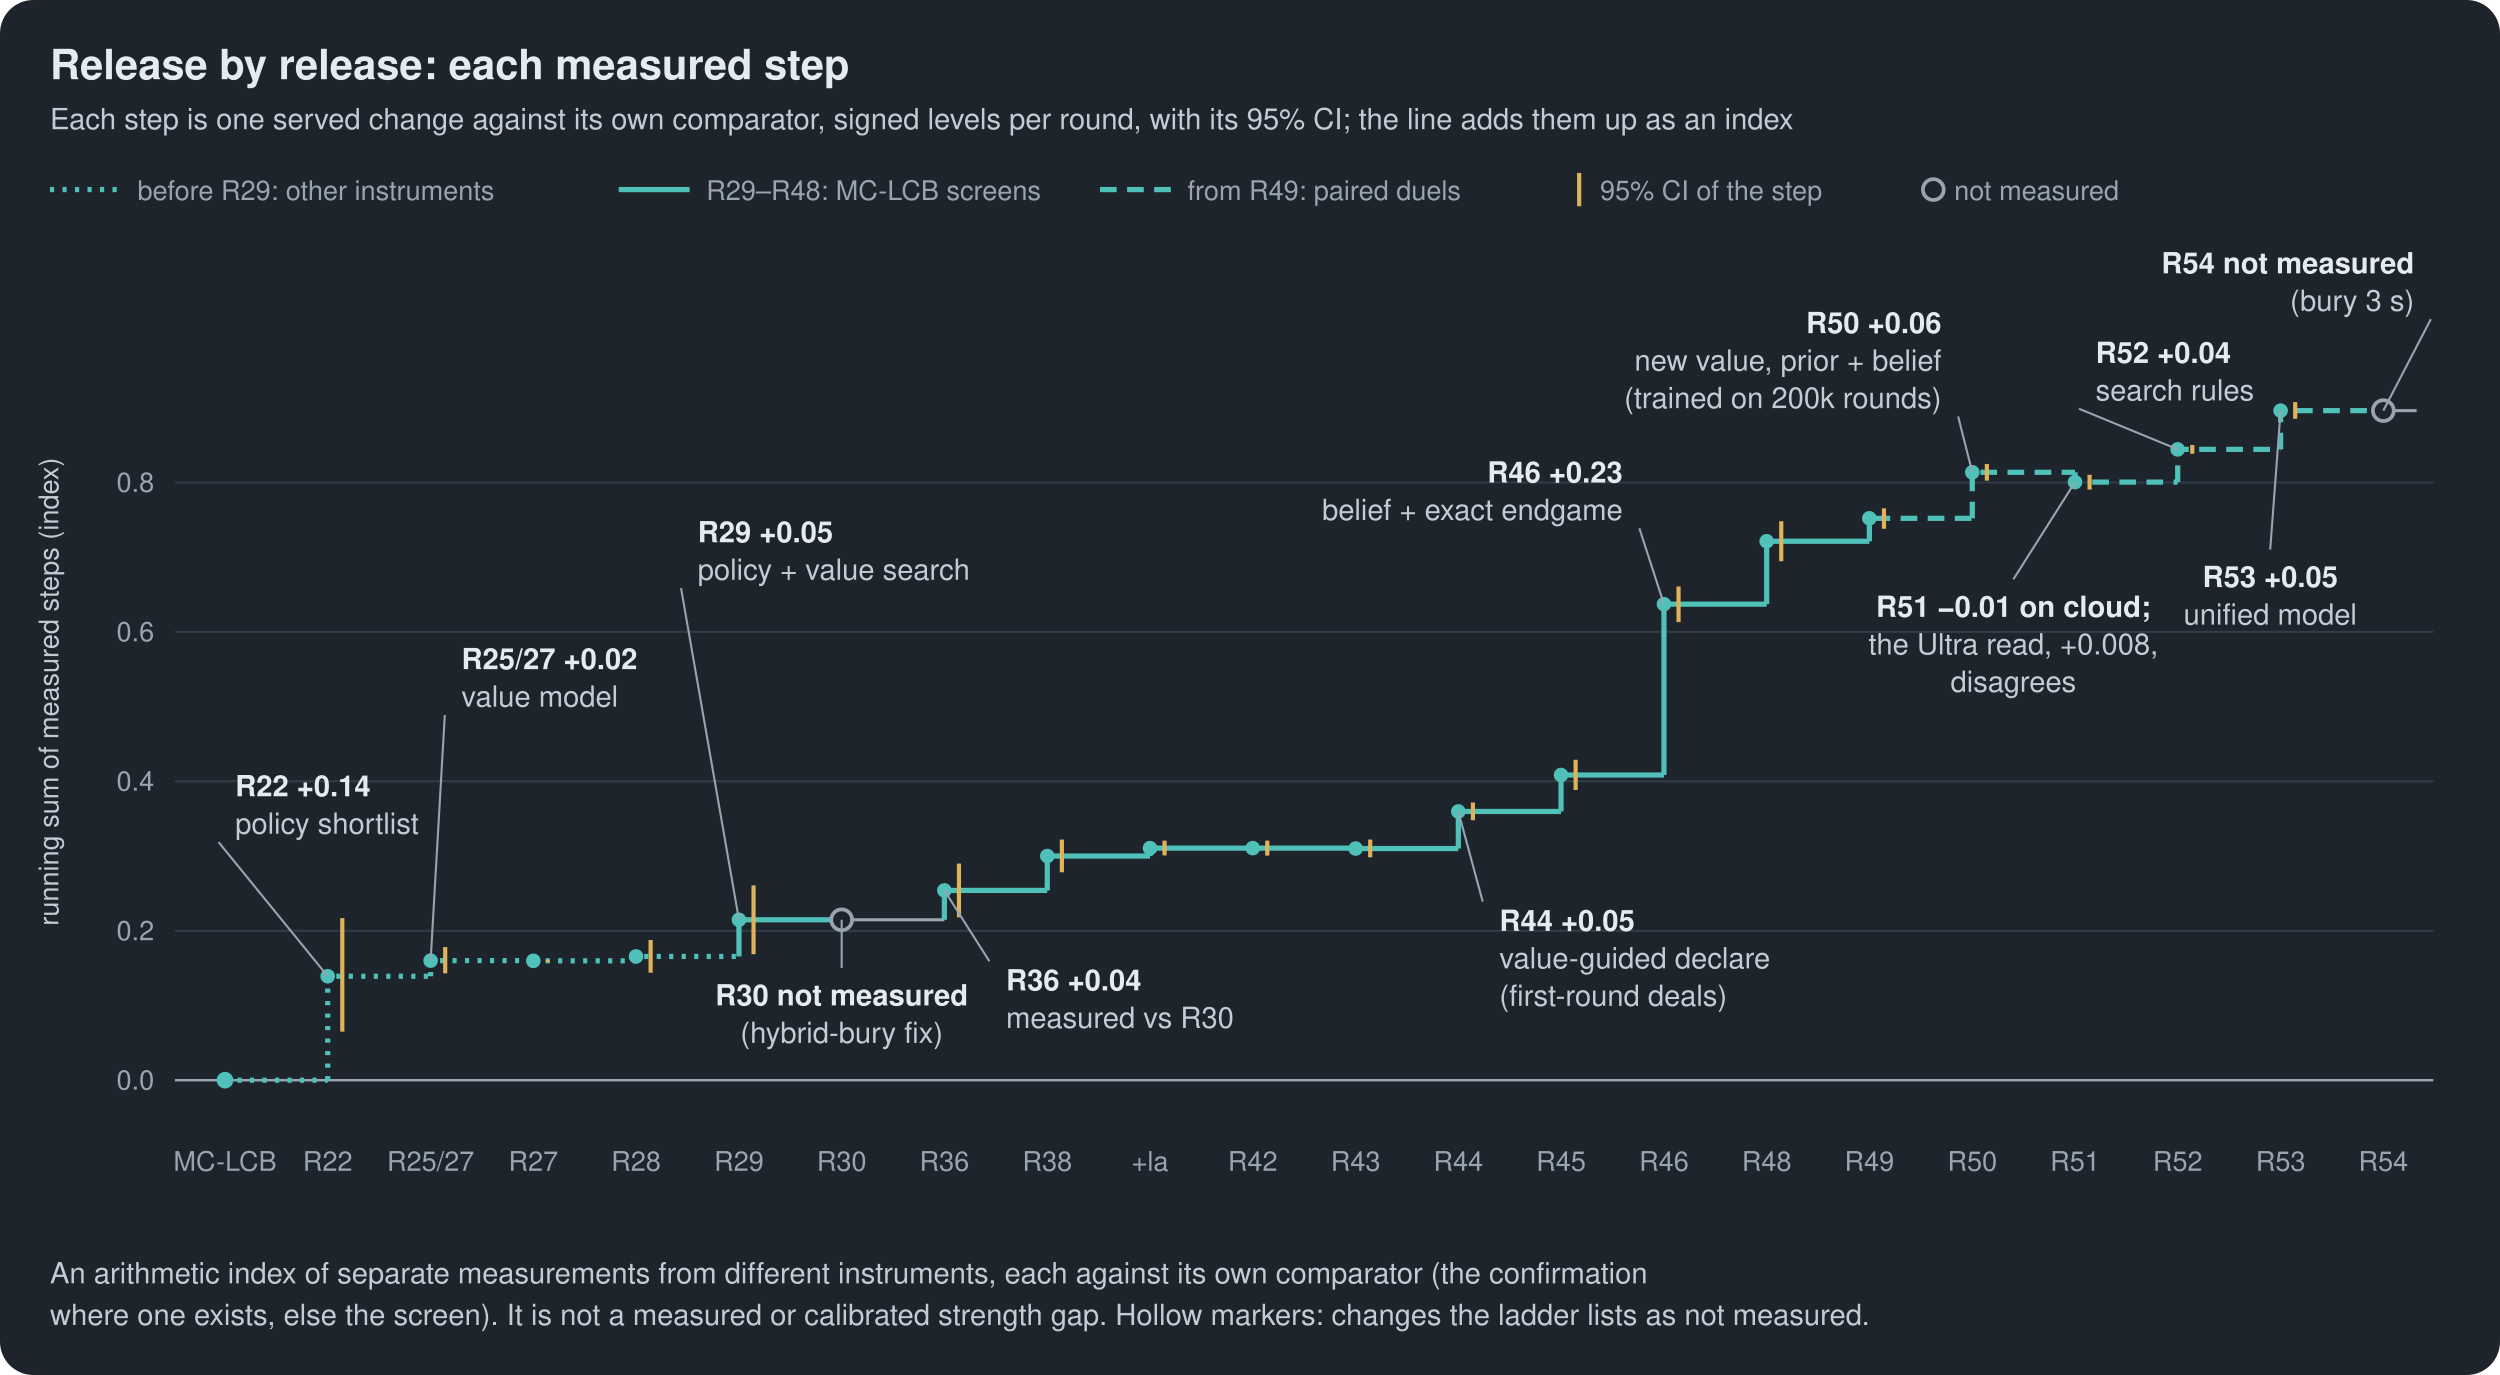
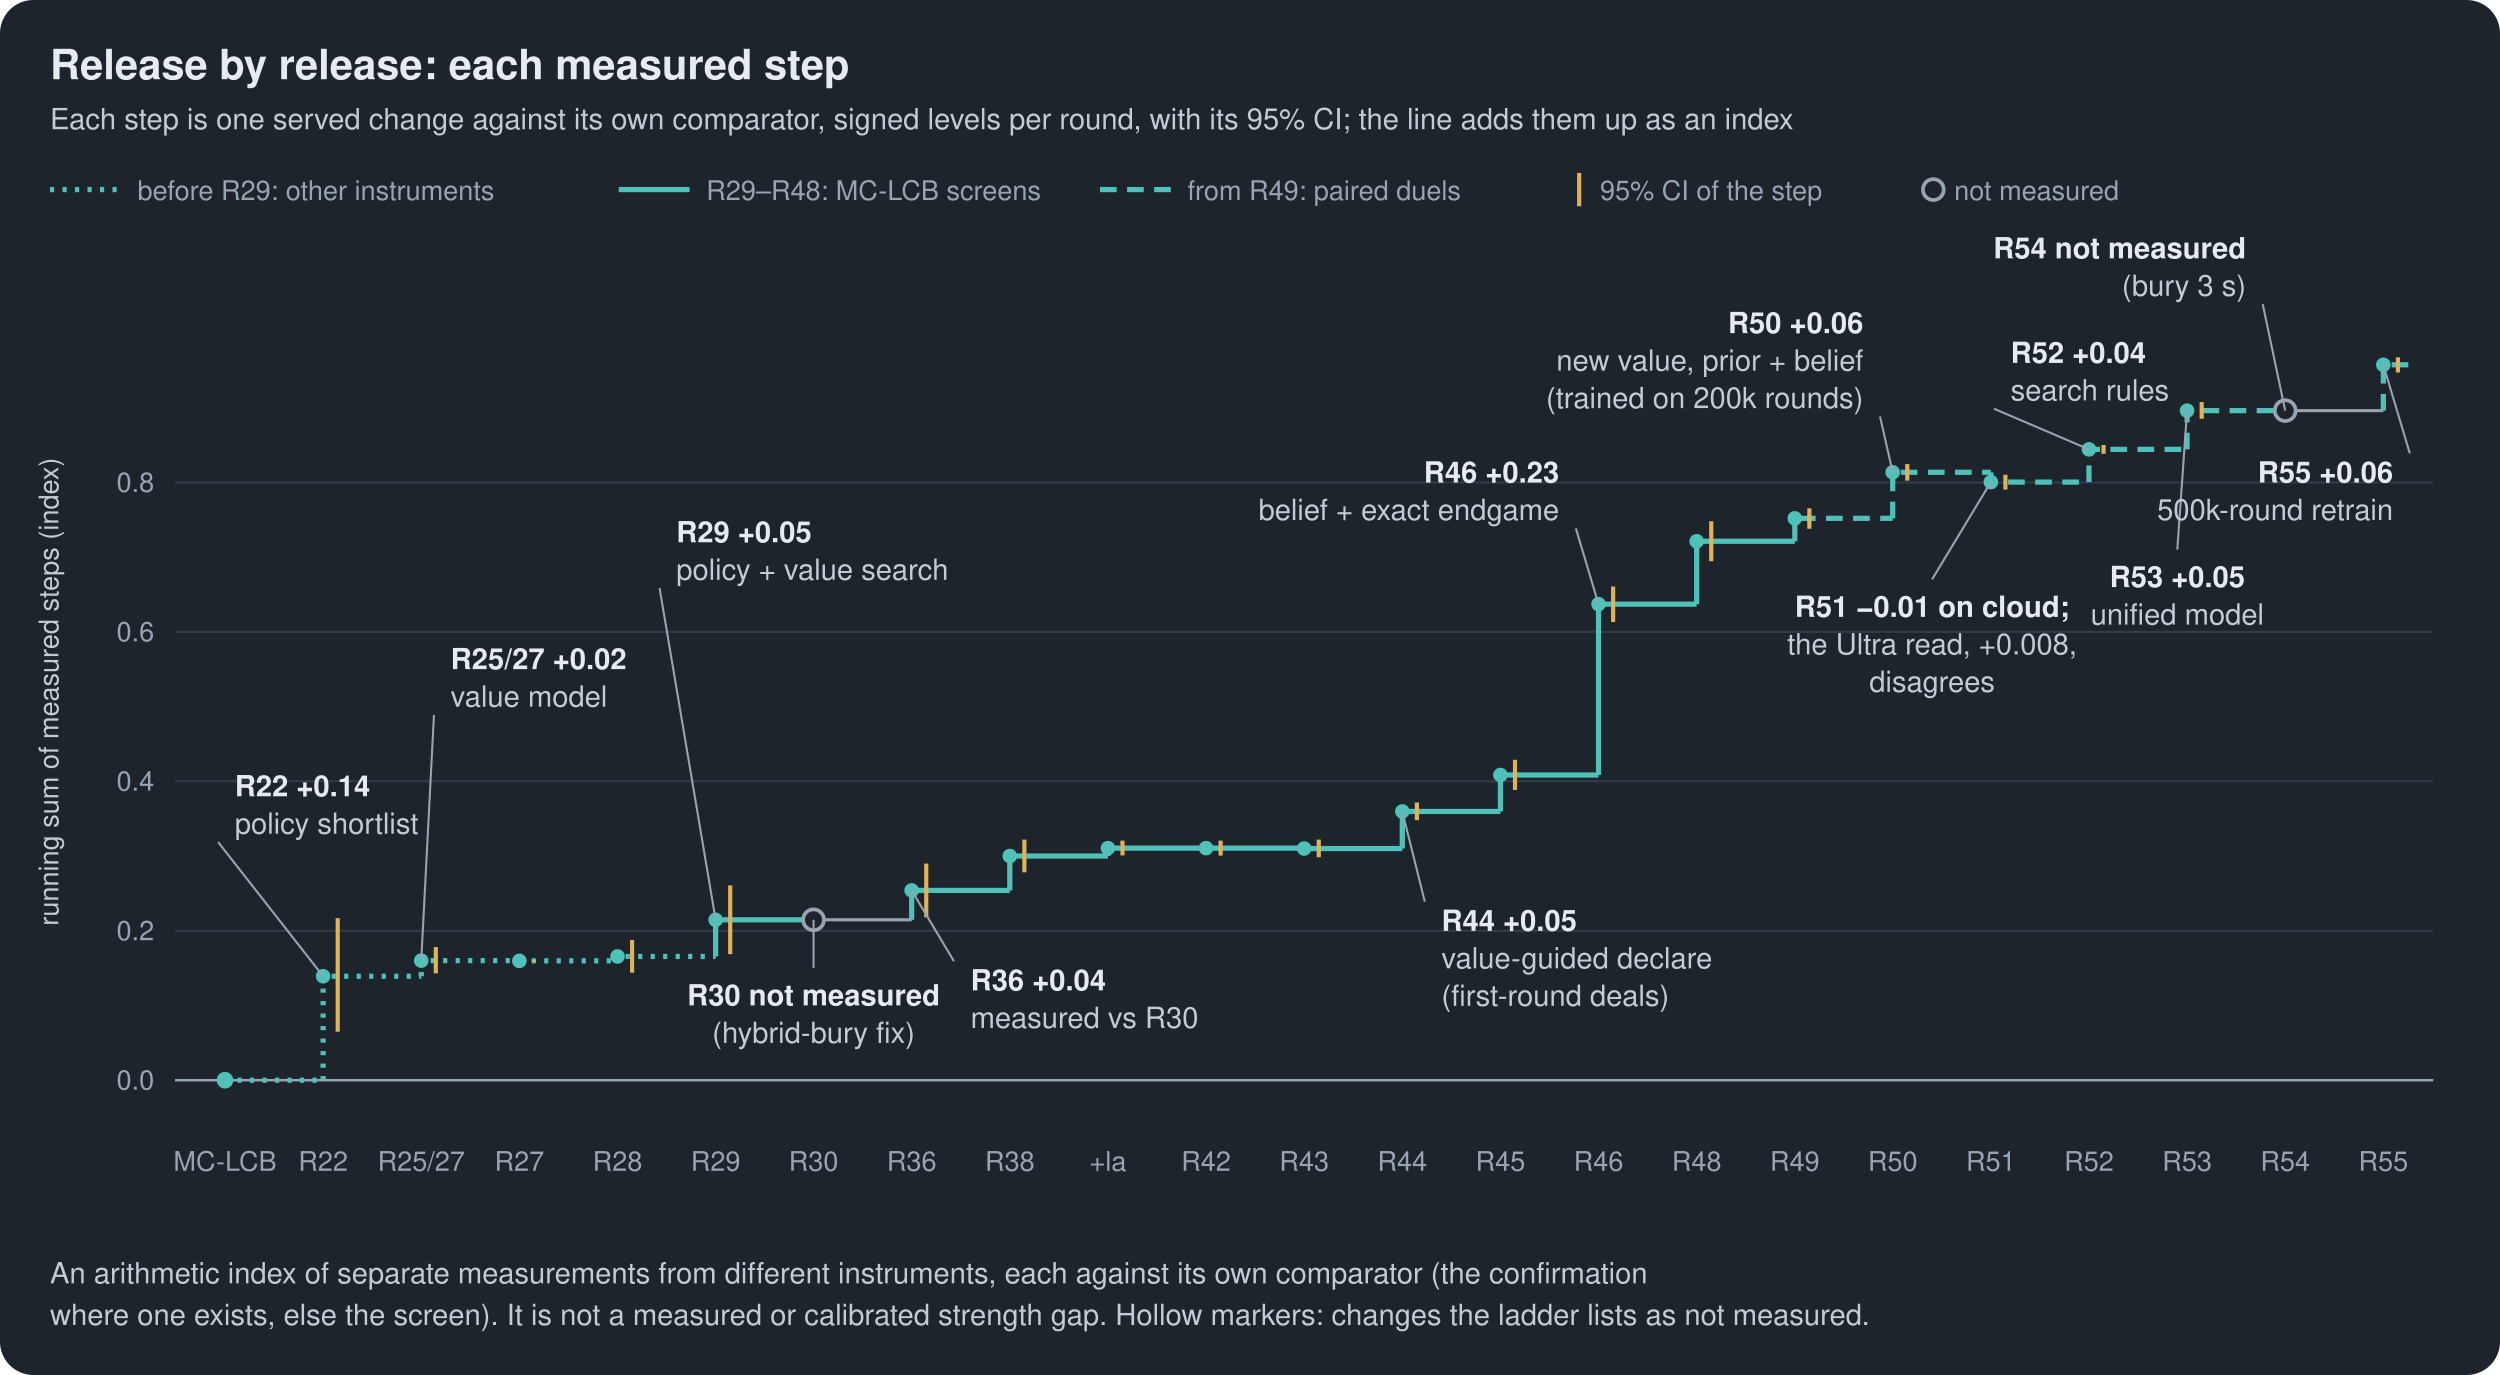
- <svg xmlns="http://www.w3.org/2000/svg" viewBox="0 0 1200 660" width="1200" height="660" role="img" aria-label="Step chart, by release, of each served change's measured step against its own comparator in signed levels per round, with 95% CI whiskers, and a line that adds the steps up as an arithmetic index. Dotted before release 29 (other instruments), solid for MC-LCB common-control screens from release 29 to 48, dashed for paired head-to-head duels from release 49. Callouts: release 22 +0.14, policy shortlist; release 25/27 +0.02, value model; release 29 +0.05, policy plus value search; release 30 not measured; release 36 +0.04, measured against release 30; release 44 +0.05, value-guided declare, first-round deals; release 46 +0.23, belief plus exact endgame; release 50 +0.06, new value, prior and belief, trained on 200k rounds; release 51 −0.01 on cloud, where the Ultra read, +0.008, disagrees; release 52 +0.04, search rules; release 53 +0.05, the unified model; release 54 not measured, the bury budget raised to 3 s. An arithmetic index of separate measurements from different instruments, each against its own comparator (the confirmation where one exists, else the screen). It is not a measured or calibrated strength gap. Hollow markers: changes the ladder lists as not measured.">
+ <svg xmlns="http://www.w3.org/2000/svg" viewBox="0 0 1200 660" width="1200" height="660" role="img" aria-label="Step chart, by release, of each served change's measured step against its own comparator in signed levels per round, with 95% CI whiskers, and a line that adds the steps up as an arithmetic index. Dotted before release 29 (other instruments), solid for MC-LCB common-control screens from release 29 to 48, dashed for paired head-to-head duels from release 49. Callouts: release 22 +0.14, policy shortlist; release 25/27 +0.02, value model; release 29 +0.05, policy plus value search; release 30 not measured; release 36 +0.04, measured against release 30; release 44 +0.05, value-guided declare, first-round deals; release 46 +0.23, belief plus exact endgame; release 50 +0.06, new value, prior and belief, trained on 200k rounds; release 51 −0.01 on cloud, where the Ultra read, +0.008, disagrees; release 52 +0.04, search rules; release 53 +0.05, the unified model; release 54 not measured, the bury budget raised to 3 s; release 55 +0.06, the 500k-round retrain. An arithmetic index of separate measurements from different instruments, each against its own comparator (the confirmation where one exists, else the screen). It is not a measured or calibrated strength gap. Hollow markers: changes the ladder lists as not measured.">
  <style>.bg{fill:#1d242c}.h1{font:600 20px -apple-system, BlinkMacSystemFont, 'Segoe UI', Helvetica, Arial, sans-serif;fill:#e6ebf0}.s{font:14px -apple-system, BlinkMacSystemFont, 'Segoe UI', Helvetica, Arial, sans-serif;fill:#c3ccd5}.tick{font:13px -apple-system, BlinkMacSystemFont, 'Segoe UI', Helvetica, Arial, sans-serif;fill:#98a4b0}.axis{font:13px -apple-system, BlinkMacSystemFont, 'Segoe UI', Helvetica, Arial, sans-serif;fill:#c3ccd5}.rel{font:600 14px -apple-system, BlinkMacSystemFont, 'Segoe UI', Helvetica, Arial, sans-serif;fill:#e6ebf0}.note{font:14px -apple-system, BlinkMacSystemFont, 'Segoe UI', Helvetica, Arial, sans-serif;fill:#c3ccd5}.grid{stroke:#323c47;stroke-width:1}.zero{stroke:#98a4b0;stroke-width:1.2}.line{stroke:#4fc1b9;stroke-width:2.5;fill:none}.ci{stroke:#e0b25a;stroke-width:2}.dot{fill:#4fc1b9}.hollow{fill:#1d242c;stroke:#98a4b0;stroke-width:1.8}.lead{stroke:#98a4b0;stroke-width:1;fill:none}.gap{stroke:#98a4b0;stroke-width:1.5}</style>
  <rect class="bg" x="0" y="0" width="1200" height="660" rx="16" />
  <text x="24" y="38" class="h1">Release by release: each measured step</text>
  <text x="24" y="62" class="s">Each step is one served change against its own comparator, signed levels per round, with its 95% CI; the line adds them up as an index</text>
  <line class="line" x1="24" x2="58" y1="91" y2="91" stroke-dasharray="2 4" />
  <text x="66" y="96" class="tick">before R29: other instruments</text>
  <line class="line" x1="297" x2="331" y1="91" y2="91" />
  <text x="339" y="96" class="tick">R29–R48: MC-LCB screens</text>
  <line class="line" x1="528" x2="562" y1="91" y2="91" stroke-dasharray="8 5" />
  <text x="570" y="96" class="tick">from R49: paired duels</text>
  <line class="ci" x1="758" x2="758" y1="83" y2="99" />
  <text x="768" y="96" class="tick">95% CI of the step</text>
  <circle class="hollow" cx="928" cy="91" r="5" />
  <text x="938" y="96" class="tick">not measured</text>
  <line class="zero" x1="84" x2="1168" y1="518.5" y2="518.5" />
  <text x="74" y="523" class="tick" text-anchor="end">0.0</text>
  <line class="grid" x1="84" x2="1168" y1="446.8" y2="446.8" />
  <text x="74" y="451.3" class="tick" text-anchor="end">0.2</text>
  <line class="grid" x1="84" x2="1168" y1="375" y2="375" />
  <text x="74" y="379.5" class="tick" text-anchor="end">0.4</text>
  <line class="grid" x1="84" x2="1168" y1="303.3" y2="303.3" />
  <text x="74" y="307.8" class="tick" text-anchor="end">0.6</text>
  <line class="grid" x1="84" x2="1168" y1="231.6" y2="231.6" />
  <text x="74" y="236.1" class="tick" text-anchor="end">0.8</text>
  <text class="axis" text-anchor="middle" transform="translate(28 332) rotate(-90)">running sum of measured steps (index)</text>
  <text x="108" y="562" class="tick" text-anchor="middle">MC-LCB</text>
-   <text x="157.3" y="562" class="tick" text-anchor="middle">R22</text>
-   <line class="line" x1="108" x2="157.3" y1="518.5" y2="518.5" stroke-dasharray="2 4" />
-   <path class="line" d="M157.3 518.5 V468.6 H206.7" stroke-dasharray="2 4" />
-   <line class="ci" x1="164.3" x2="164.3" y1="495.2" y2="440.7" />
-   <text x="206.7" y="562" class="tick" text-anchor="middle">R25/27</text>
-   <path class="line" d="M206.7 468.6 V461.1 H256" stroke-dasharray="2 4" />
-   <line class="ci" x1="213.7" x2="213.7" y1="467.2" y2="454.6" />
-   <text x="256" y="562" class="tick" text-anchor="middle">R27</text>
-   <path class="line" d="M256 461.1 V461.2 H305.3" stroke-dasharray="2 4" />
-   <line class="ci" x1="263" x2="263" y1="461.7" y2="460.7" />
-   <text x="305.3" y="562" class="tick" text-anchor="middle">R28</text>
-   <path class="line" d="M305.3 461.2 V459.1 H354.7" stroke-dasharray="2 4" />
-   <line class="ci" x1="312.3" x2="312.3" y1="466.9" y2="451.2" />
-   <text x="354.7" y="562" class="tick" text-anchor="middle">R29</text>
-   <path class="line" d="M354.7 459.1 V441.5 H404" />
-   <line class="ci" x1="361.7" x2="361.7" y1="458" y2="425" />
-   <text x="404" y="562" class="tick" text-anchor="middle">R30</text>
-   <line class="gap" x1="404" x2="453.3" y1="441.5" y2="441.5" />
-   <text x="453.3" y="562" class="tick" text-anchor="middle">R36</text>
-   <path class="line" d="M453.3 441.5 V427.4 H502.7" />
-   <line class="ci" x1="460.3" x2="460.3" y1="440.3" y2="414.5" />
-   <text x="502.7" y="562" class="tick" text-anchor="middle">R38</text>
-   <path class="line" d="M502.7 427.4 V410.9 H552" />
-   <line class="ci" x1="509.7" x2="509.7" y1="418.7" y2="403" />
-   <text x="552" y="562" class="tick" text-anchor="middle">+la</text>
-   <path class="line" d="M552 410.9 V407.1 H601.3" />
-   <line class="ci" x1="559" x2="559" y1="410.6" y2="403.5" />
-   <text x="601.3" y="562" class="tick" text-anchor="middle">R42</text>
-   <path class="line" d="M601.3 407.1 V407.1 H650.7" />
-   <line class="ci" x1="608.3" x2="608.3" y1="410.7" y2="403.5" />
-   <text x="650.7" y="562" class="tick" text-anchor="middle">R43</text>
-   <path class="line" d="M650.7 407.1 V407.3 H700" />
-   <line class="ci" x1="657.7" x2="657.7" y1="411.5" y2="403" />
-   <text x="700" y="562" class="tick" text-anchor="middle">R44</text>
-   <path class="line" d="M700 407.3 V389.5 H749.3" />
-   <line class="ci" x1="707" x2="707" y1="393.7" y2="385.2" />
-   <text x="749.3" y="562" class="tick" text-anchor="middle">R45</text>
-   <path class="line" d="M749.3 389.5 V372 H798.7" />
-   <line class="ci" x1="756.3" x2="756.3" y1="379.2" y2="364.7" />
-   <text x="798.7" y="562" class="tick" text-anchor="middle">R46</text>
-   <path class="line" d="M798.7 372 V290 H848" />
-   <line class="ci" x1="805.7" x2="805.7" y1="298.6" y2="281.5" />
-   <text x="848" y="562" class="tick" text-anchor="middle">R48</text>
-   <path class="line" d="M848 290 V259.8 H897.3" />
-   <line class="ci" x1="855" x2="855" y1="269.4" y2="250.2" />
-   <text x="897.3" y="562" class="tick" text-anchor="middle">R49</text>
-   <path class="line" d="M897.3 259.8 V248.8 H946.7" stroke-dasharray="8 5" />
-   <line class="ci" x1="904.3" x2="904.3" y1="253.8" y2="244" />
-   <text x="946.7" y="562" class="tick" text-anchor="middle">R50</text>
-   <path class="line" d="M946.7 248.8 V226.7 H996" stroke-dasharray="8 5" />
-   <line class="ci" x1="953.7" x2="953.7" y1="230.7" y2="222.7" />
-   <text x="996" y="562" class="tick" text-anchor="middle">R51</text>
-   <path class="line" d="M996 226.7 V231.4 H1045.3" stroke-dasharray="8 5" />
-   <line class="ci" x1="1003" x2="1003" y1="235" y2="227.9" />
-   <text x="1045.3" y="562" class="tick" text-anchor="middle">R52</text>
-   <path class="line" d="M1045.3 231.4 V215.7 H1094.7" stroke-dasharray="8 5" />
-   <line class="ci" x1="1052.3" x2="1052.3" y1="217.8" y2="213.6" />
-   <text x="1094.7" y="562" class="tick" text-anchor="middle">R53</text>
-   <path class="line" d="M1094.7 215.7 V197.1 H1144" stroke-dasharray="8 5" />
-   <line class="ci" x1="1101.7" x2="1101.7" y1="201" y2="193" />
-   <text x="1144" y="562" class="tick" text-anchor="middle">R54</text>
-   <line class="gap" x1="1144" x2="1160" y1="197.1" y2="197.1" />
+   <text x="155.1" y="562" class="tick" text-anchor="middle">R22</text>
+   <line class="line" x1="108" x2="155.1" y1="518.5" y2="518.5" stroke-dasharray="2 4" />
+   <path class="line" d="M155.1 518.5 V468.6 H202.2" stroke-dasharray="2 4" />
+   <line class="ci" x1="162.1" x2="162.1" y1="495.2" y2="440.7" />
+   <text x="202.2" y="562" class="tick" text-anchor="middle">R25/27</text>
+   <path class="line" d="M202.2 468.6 V461.1 H249.3" stroke-dasharray="2 4" />
+   <line class="ci" x1="209.2" x2="209.2" y1="467.2" y2="454.6" />
+   <text x="249.3" y="562" class="tick" text-anchor="middle">R27</text>
+   <path class="line" d="M249.3 461.1 V461.2 H296.4" stroke-dasharray="2 4" />
+   <line class="ci" x1="256.3" x2="256.3" y1="461.7" y2="460.7" />
+   <text x="296.4" y="562" class="tick" text-anchor="middle">R28</text>
+   <path class="line" d="M296.4 461.2 V459.1 H343.5" stroke-dasharray="2 4" />
+   <line class="ci" x1="303.4" x2="303.4" y1="466.9" y2="451.2" />
+   <text x="343.5" y="562" class="tick" text-anchor="middle">R29</text>
+   <path class="line" d="M343.5 459.1 V441.5 H390.5" />
+   <line class="ci" x1="350.5" x2="350.5" y1="458" y2="425" />
+   <text x="390.5" y="562" class="tick" text-anchor="middle">R30</text>
+   <line class="gap" x1="390.5" x2="437.6" y1="441.5" y2="441.5" />
+   <text x="437.6" y="562" class="tick" text-anchor="middle">R36</text>
+   <path class="line" d="M437.6 441.5 V427.4 H484.7" />
+   <line class="ci" x1="444.6" x2="444.6" y1="440.3" y2="414.5" />
+   <text x="484.7" y="562" class="tick" text-anchor="middle">R38</text>
+   <path class="line" d="M484.7 427.4 V410.9 H531.8" />
+   <line class="ci" x1="491.7" x2="491.7" y1="418.7" y2="403" />
+   <text x="531.8" y="562" class="tick" text-anchor="middle">+la</text>
+   <path class="line" d="M531.8 410.9 V407.1 H578.9" />
+   <line class="ci" x1="538.8" x2="538.8" y1="410.6" y2="403.5" />
+   <text x="578.9" y="562" class="tick" text-anchor="middle">R42</text>
+   <path class="line" d="M578.9 407.1 V407.1 H626" />
+   <line class="ci" x1="585.9" x2="585.9" y1="410.7" y2="403.5" />
+   <text x="626" y="562" class="tick" text-anchor="middle">R43</text>
+   <path class="line" d="M626 407.1 V407.3 H673.1" />
+   <line class="ci" x1="633" x2="633" y1="411.5" y2="403" />
+   <text x="673.1" y="562" class="tick" text-anchor="middle">R44</text>
+   <path class="line" d="M673.1 407.3 V389.5 H720.2" />
+   <line class="ci" x1="680.1" x2="680.1" y1="393.7" y2="385.2" />
+   <text x="720.2" y="562" class="tick" text-anchor="middle">R45</text>
+   <path class="line" d="M720.2 389.5 V372 H767.3" />
+   <line class="ci" x1="727.2" x2="727.2" y1="379.2" y2="364.7" />
+   <text x="767.3" y="562" class="tick" text-anchor="middle">R46</text>
+   <path class="line" d="M767.3 372 V290 H814.4" />
+   <line class="ci" x1="774.3" x2="774.3" y1="298.6" y2="281.5" />
+   <text x="814.4" y="562" class="tick" text-anchor="middle">R48</text>
+   <path class="line" d="M814.4 290 V259.8 H861.5" />
+   <line class="ci" x1="821.4" x2="821.4" y1="269.4" y2="250.2" />
+   <text x="861.5" y="562" class="tick" text-anchor="middle">R49</text>
+   <path class="line" d="M861.5 259.8 V248.8 H908.5" stroke-dasharray="8 5" />
+   <line class="ci" x1="868.5" x2="868.5" y1="253.8" y2="244" />
+   <text x="908.5" y="562" class="tick" text-anchor="middle">R50</text>
+   <path class="line" d="M908.5 248.8 V226.7 H955.6" stroke-dasharray="8 5" />
+   <line class="ci" x1="915.5" x2="915.5" y1="230.7" y2="222.7" />
+   <text x="955.6" y="562" class="tick" text-anchor="middle">R51</text>
+   <path class="line" d="M955.6 226.7 V231.4 H1002.7" stroke-dasharray="8 5" />
+   <line class="ci" x1="962.6" x2="962.6" y1="235" y2="227.9" />
+   <text x="1002.7" y="562" class="tick" text-anchor="middle">R52</text>
+   <path class="line" d="M1002.7 231.4 V215.7 H1049.8" stroke-dasharray="8 5" />
+   <line class="ci" x1="1009.7" x2="1009.7" y1="217.8" y2="213.6" />
+   <text x="1049.8" y="562" class="tick" text-anchor="middle">R53</text>
+   <path class="line" d="M1049.8 215.7 V197.1 H1096.9" stroke-dasharray="8 5" />
+   <line class="ci" x1="1056.8" x2="1056.8" y1="201" y2="193" />
+   <text x="1096.9" y="562" class="tick" text-anchor="middle">R54</text>
+   <line class="gap" x1="1096.9" x2="1144" y1="197.1" y2="197.1" />
+   <text x="1144" y="562" class="tick" text-anchor="middle">R55</text>
+   <path class="line" d="M1144 197.1 V175.1 H1160" stroke-dasharray="8 5" />
+   <line class="ci" x1="1151" x2="1151" y1="178.8" y2="171.5" />
  <circle class="dot" cx="108" cy="518.5" r="4" />
-   <circle class="dot" cx="157.3" cy="468.6" r="3.5" />
-   <path class="lead" d="M157.3 468.6 L104.9 404.2" />
-   <text x="112.9" y="382.2" class="rel" text-anchor="start">R22 +0.14</text>
-   <text x="112.9" y="400.2" class="note" text-anchor="start">policy shortlist</text>
-   <circle class="dot" cx="206.7" cy="461.1" r="3.5" />
-   <path class="lead" d="M206.7 461.1 L213.5 343.2" />
-   <text x="221.5" y="321.2" class="rel" text-anchor="start">R25/27 +0.02</text>
-   <text x="221.5" y="339.2" class="note" text-anchor="start">value model</text>
-   <circle class="dot" cx="256" cy="461.2" r="3.5" />
-   <circle class="dot" cx="305.3" cy="459.1" r="3.5" />
-   <circle class="dot" cx="354.7" cy="441.5" r="3.5" />
-   <path class="lead" d="M354.7 441.5 L326.9 282.3" />
-   <text x="334.9" y="260.3" class="rel" text-anchor="start">R29 +0.05</text>
-   <text x="334.9" y="278.3" class="note" text-anchor="start">policy + value search</text>
-   <circle class="hollow" cx="404" cy="441.5" r="5" />
-   <path class="lead" d="M404 441.5 L404 464.6" />
-   <text x="404" y="482.6" class="rel" text-anchor="middle">R30 not measured</text>
-   <text x="404" y="500.6" class="note" text-anchor="middle">(hybrid-bury fix)</text>
-   <circle class="dot" cx="453.3" cy="427.4" r="3.5" />
-   <path class="lead" d="M453.3 427.4 L474.9 461.4" />
-   <text x="482.9" y="475.4" class="rel" text-anchor="start">R36 +0.04</text>
-   <text x="482.9" y="493.4" class="note" text-anchor="start">measured vs R30</text>
-   <circle class="dot" cx="502.7" cy="410.9" r="3.5" />
-   <circle class="dot" cx="552" cy="407.1" r="3.5" />
-   <circle class="dot" cx="601.3" cy="407.1" r="3.5" />
-   <circle class="dot" cx="650.7" cy="407.3" r="3.5" />
-   <circle class="dot" cx="700" cy="389.5" r="3.5" />
-   <path class="lead" d="M700 389.5 L711.7 432.8" />
-   <text x="719.7" y="446.8" class="rel" text-anchor="start">R44 +0.05</text>
-   <text x="719.7" y="464.8" class="note" text-anchor="start">value-guided declare</text>
-   <text x="719.7" y="482.8" class="note" text-anchor="start">(first-round deals)</text>
-   <circle class="dot" cx="749.3" cy="372" r="3.5" />
-   <circle class="dot" cx="798.7" cy="290" r="3.5" />
-   <path class="lead" d="M798.7 290 L786.9 253.6" />
-   <text x="778.9" y="231.6" class="rel" text-anchor="end">R46 +0.23</text>
-   <text x="778.9" y="249.6" class="note" text-anchor="end">belief + exact endgame</text>
-   <circle class="dot" cx="848" cy="259.8" r="3.5" />
-   <circle class="dot" cx="897.3" cy="248.8" r="3.5" />
-   <circle class="dot" cx="946.7" cy="226.7" r="3.5" />
-   <path class="lead" d="M946.7 226.7 L939.9 199.9" />
-   <text x="931.9" y="159.9" class="rel" text-anchor="end">R50 +0.06</text>
-   <text x="931.9" y="177.9" class="note" text-anchor="end">new value, prior + belief</text>
-   <text x="931.9" y="195.9" class="note" text-anchor="end">(trained on 200k rounds)</text>
-   <circle class="dot" cx="996" cy="231.4" r="3.5" />
-   <path class="lead" d="M996 231.4 L966.4 278.1" />
-   <text x="966.4" y="296.1" class="rel" text-anchor="middle">R51 −0.01 on cloud;</text>
-   <text x="966.4" y="314.1" class="note" text-anchor="middle">the Ultra read, +0.008,</text>
-   <text x="966.4" y="332.1" class="note" text-anchor="middle">disagrees</text>
-   <circle class="dot" cx="1045.3" cy="215.7" r="3.5" />
-   <path class="lead" d="M1045.3 215.7 L997.9 196.2" />
-   <text x="1005.9" y="174.2" class="rel" text-anchor="start">R52 +0.04</text>
-   <text x="1005.9" y="192.2" class="note" text-anchor="start">search rules</text>
-   <circle class="dot" cx="1094.7" cy="197.1" r="3.5" />
-   <path class="lead" d="M1094.7 197.1 L1089.7 263.8" />
-   <text x="1089.7" y="281.8" class="rel" text-anchor="middle">R53 +0.05</text>
-   <text x="1089.7" y="299.8" class="note" text-anchor="middle">unified model</text>
-   <circle class="hollow" cx="1144" cy="197.1" r="5" />
-   <path class="lead" d="M1144 197.1 L1166.8 153.2" />
-   <text x="1158.8" y="131.2" class="rel" text-anchor="end">R54 not measured</text>
-   <text x="1158.8" y="149.2" class="note" text-anchor="end">(bury 3 s)</text>
+   <circle class="dot" cx="155.1" cy="468.6" r="3.5" />
+   <path class="lead" d="M155.1 468.6 L104.7 404.2" />
+   <text x="112.7" y="382.2" class="rel" text-anchor="start">R22 +0.14</text>
+   <text x="112.7" y="400.2" class="note" text-anchor="start">policy shortlist</text>
+   <circle class="dot" cx="202.2" cy="461.1" r="3.5" />
+   <path class="lead" d="M202.2 461.1 L208.3 343.2" />
+   <text x="216.3" y="321.2" class="rel" text-anchor="start">R25/27 +0.02</text>
+   <text x="216.3" y="339.2" class="note" text-anchor="start">value model</text>
+   <circle class="dot" cx="249.3" cy="461.2" r="3.5" />
+   <circle class="dot" cx="296.4" cy="459.1" r="3.5" />
+   <circle class="dot" cx="343.5" cy="441.5" r="3.5" />
+   <path class="lead" d="M343.5 441.5 L316.6 282.3" />
+   <text x="324.6" y="260.3" class="rel" text-anchor="start">R29 +0.05</text>
+   <text x="324.6" y="278.3" class="note" text-anchor="start">policy + value search</text>
+   <circle class="hollow" cx="390.5" cy="441.5" r="5" />
+   <path class="lead" d="M390.5 441.5 L390.5 464.6" />
+   <text x="390.5" y="482.6" class="rel" text-anchor="middle">R30 not measured</text>
+   <text x="390.5" y="500.6" class="note" text-anchor="middle">(hybrid-bury fix)</text>
+   <circle class="dot" cx="437.6" cy="427.4" r="3.5" />
+   <path class="lead" d="M437.6 427.4 L457.9 461.4" />
+   <text x="465.9" y="475.4" class="rel" text-anchor="start">R36 +0.04</text>
+   <text x="465.9" y="493.4" class="note" text-anchor="start">measured vs R30</text>
+   <circle class="dot" cx="484.7" cy="410.9" r="3.5" />
+   <circle class="dot" cx="531.8" cy="407.1" r="3.5" />
+   <circle class="dot" cx="578.9" cy="407.1" r="3.5" />
+   <circle class="dot" cx="626" cy="407.3" r="3.5" />
+   <circle class="dot" cx="673.1" cy="389.5" r="3.5" />
+   <path class="lead" d="M673.1 389.5 L683.9 432.8" />
+   <text x="691.9" y="446.8" class="rel" text-anchor="start">R44 +0.05</text>
+   <text x="691.9" y="464.8" class="note" text-anchor="start">value-guided declare</text>
+   <text x="691.9" y="482.8" class="note" text-anchor="start">(first-round deals)</text>
+   <circle class="dot" cx="720.2" cy="372" r="3.5" />
+   <circle class="dot" cx="767.3" cy="290" r="3.5" />
+   <path class="lead" d="M767.3 290 L756.4 253.6" />
+   <text x="748.4" y="231.6" class="rel" text-anchor="end">R46 +0.23</text>
+   <text x="748.4" y="249.6" class="note" text-anchor="end">belief + exact endgame</text>
+   <circle class="dot" cx="814.4" cy="259.8" r="3.5" />
+   <circle class="dot" cx="861.5" cy="248.8" r="3.5" />
+   <circle class="dot" cx="908.5" cy="226.7" r="3.5" />
+   <path class="lead" d="M908.5 226.7 L902.4 199.9" />
+   <text x="894.4" y="159.9" class="rel" text-anchor="end">R50 +0.06</text>
+   <text x="894.4" y="177.9" class="note" text-anchor="end">new value, prior + belief</text>
+   <text x="894.4" y="195.9" class="note" text-anchor="end">(trained on 200k rounds)</text>
+   <circle class="dot" cx="955.6" cy="231.4" r="3.5" />
+   <path class="lead" d="M955.6 231.4 L927.4 278.1" />
+   <text x="927.4" y="296.1" class="rel" text-anchor="middle">R51 −0.01 on cloud;</text>
+   <text x="927.4" y="314.1" class="note" text-anchor="middle">the Ultra read, +0.008,</text>
+   <text x="927.4" y="332.1" class="note" text-anchor="middle">disagrees</text>
+   <circle class="dot" cx="1002.7" cy="215.7" r="3.5" />
+   <path class="lead" d="M1002.7 215.7 L957.1 196.2" />
+   <text x="965.1" y="174.2" class="rel" text-anchor="start">R52 +0.04</text>
+   <text x="965.1" y="192.2" class="note" text-anchor="start">search rules</text>
+   <circle class="dot" cx="1049.8" cy="197.1" r="3.5" />
+   <path class="lead" d="M1049.8 197.1 L1045.1 263.8" />
+   <text x="1045.1" y="281.8" class="rel" text-anchor="middle">R53 +0.05</text>
+   <text x="1045.1" y="299.8" class="note" text-anchor="middle">unified model</text>
+   <circle class="hollow" cx="1096.9" cy="197.1" r="5" />
+   <path class="lead" d="M1096.9 197.1 L1086.1 146" />
+   <text x="1078.1" y="124" class="rel" text-anchor="end">R54 not measured</text>
+   <text x="1078.1" y="142" class="note" text-anchor="end">(bury 3 s)</text>
+   <circle class="dot" cx="1144" cy="175.1" r="3.5" />
+   <path class="lead" d="M1144 175.1 L1156.7 217.6" />
+   <text x="1148.7" y="231.6" class="rel" text-anchor="end">R55 +0.06</text>
+   <text x="1148.7" y="249.6" class="note" text-anchor="end">500k-round retrain</text>
  <text x="24" y="616" class="s">An arithmetic index of separate measurements from different instruments, each against its own comparator (the confirmation</text>
  <text x="24" y="636" class="s">where one exists, else the screen). It is not a measured or calibrated strength gap. Hollow markers: changes the ladder lists as not measured.</text>
</svg>
